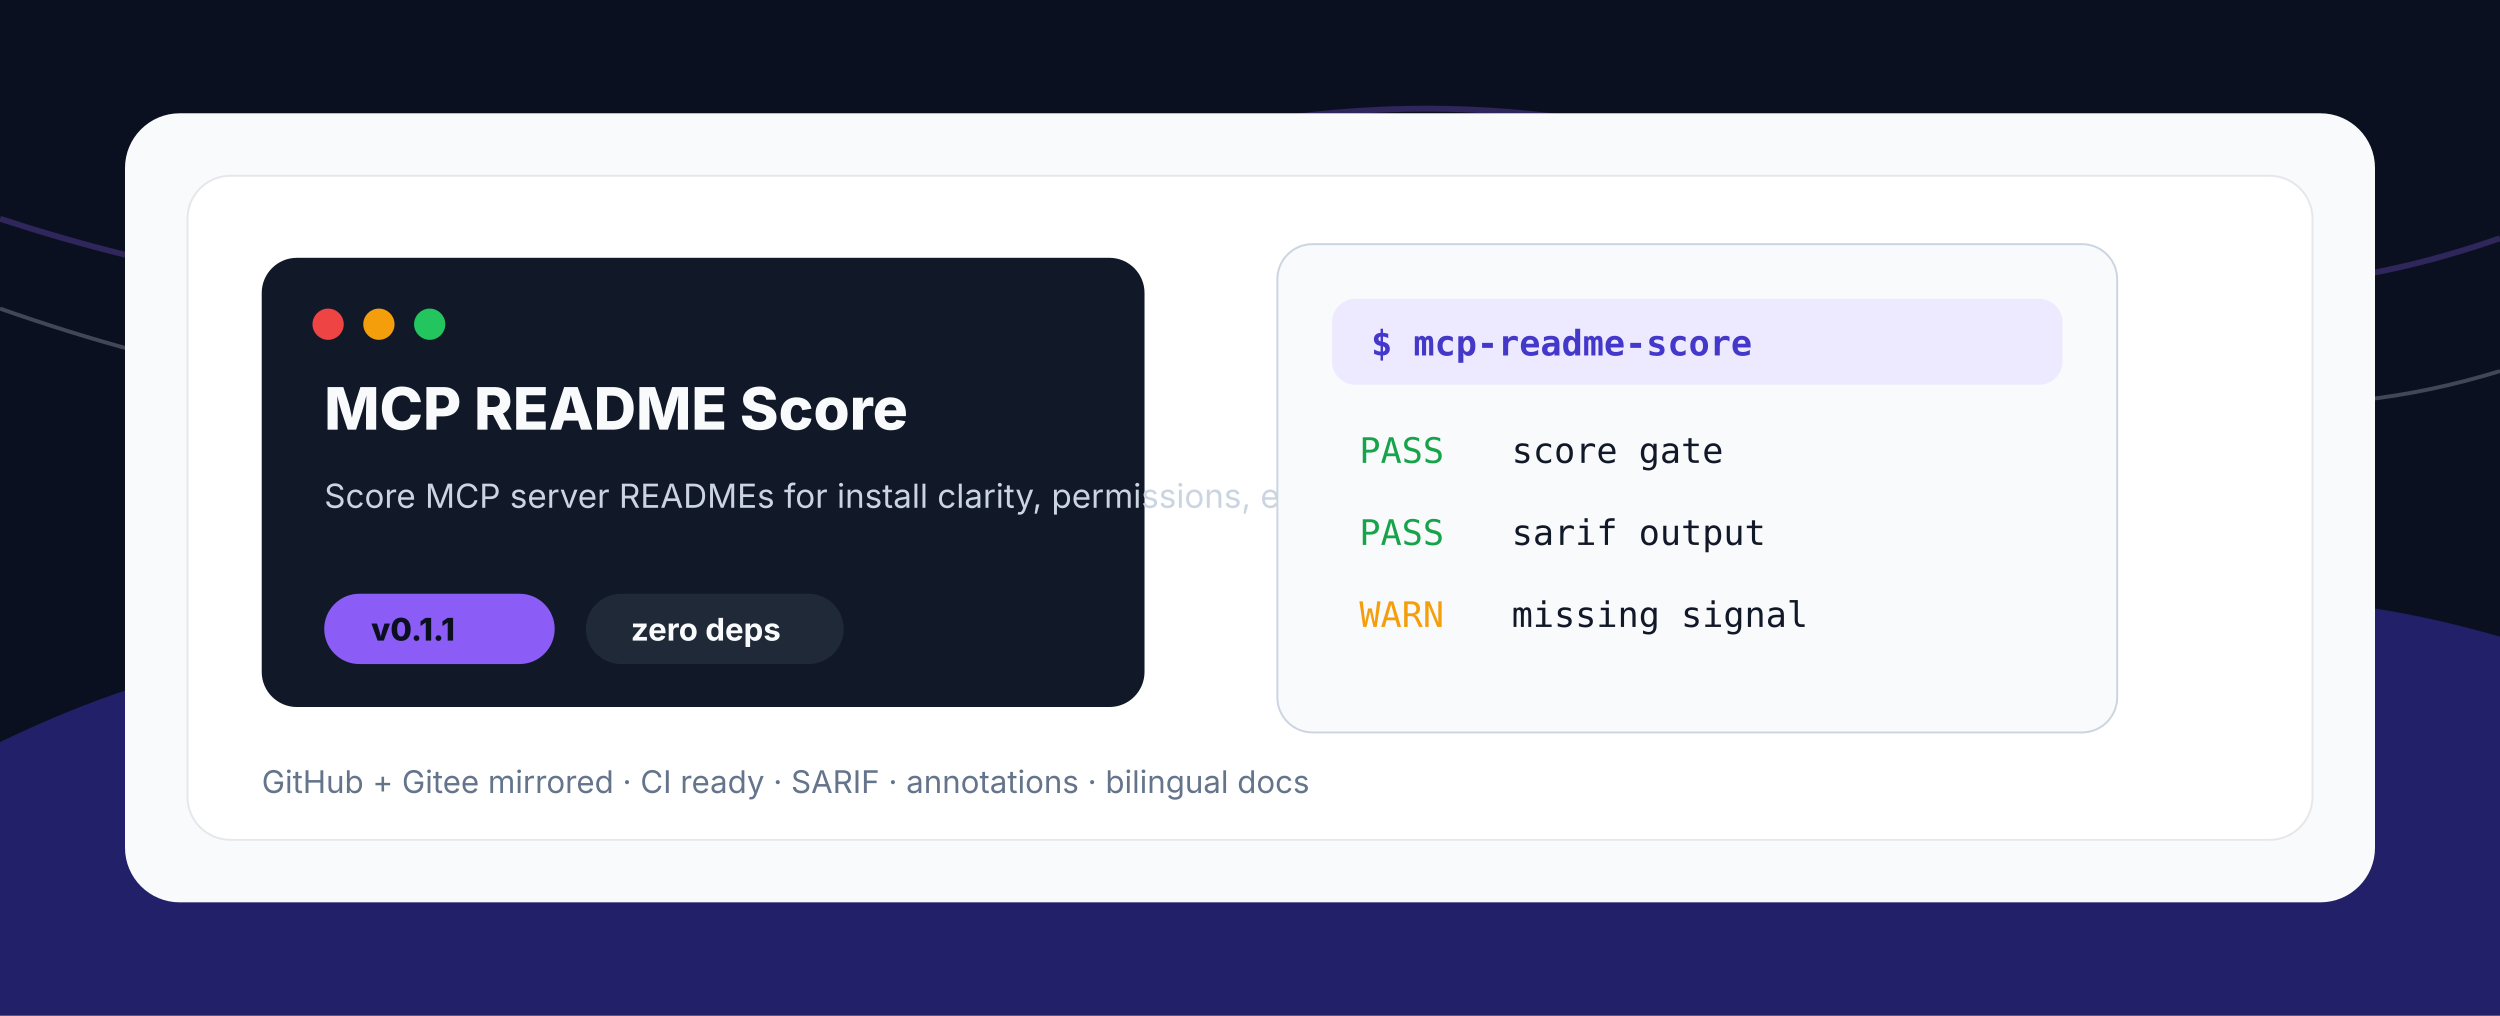
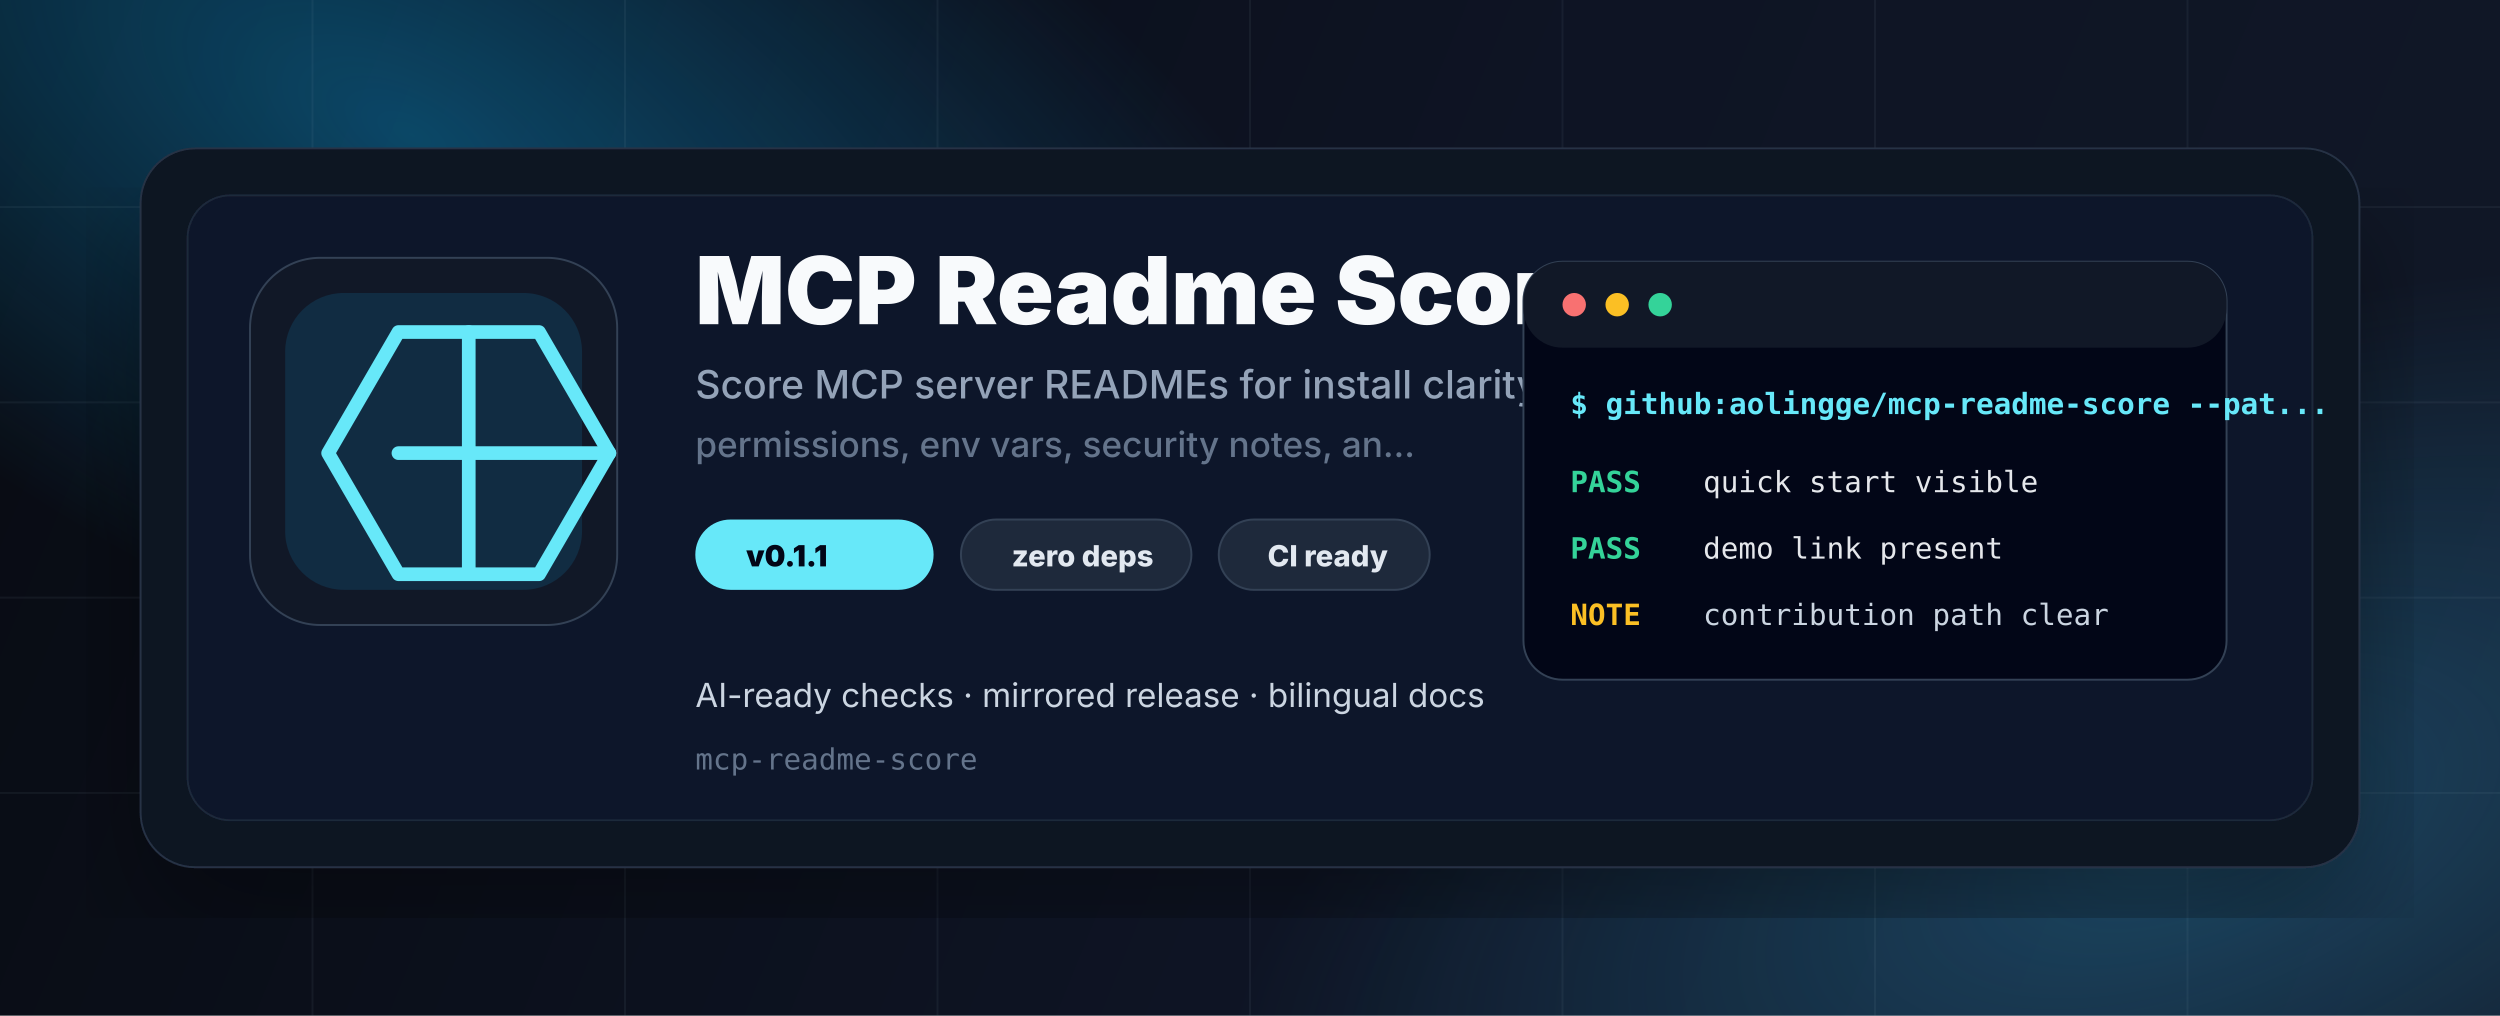
<svg xmlns="http://www.w3.org/2000/svg" width="1280" height="520" viewBox="0 0 1280 520" fill="none">
-   <rect width="1280" height="520" rx="0" fill="#0B1020" />
-   <path d="M0 380C154 305 298 318 440 368C617 431 759 447 924 365C1054 300 1163 292 1280 326V520H0V380Z" fill="#4338CA" opacity=".42" />
-   <path d="M0 112C171 168 323 165 506 99C675 38 809 42 970 107C1086 154 1173 159 1280 122" stroke="#8B5CF6" stroke-width="3" opacity=".28" />
-   <path d="M0 158C188 224 354 224 546 154C699 98 830 99 984 163C1098 211 1185 219 1280 190" stroke="#EDE9FE" stroke-width="2" opacity=".25" />
-   <rect x="64" y="58" width="1152" height="404" rx="28" fill="#F8FAFC" />
-   <rect x="96" y="90" width="1088" height="340" rx="22" fill="#FFFFFF" stroke="#E5E7EB" />
-   <rect x="134" y="132" width="452" height="230" rx="18" fill="#111827" />
-   <circle cx="168" cy="166" r="8" fill="#EF4444" />
-   <circle cx="194" cy="166" r="8" fill="#F59E0B" />
-   <circle cx="220" cy="166" r="8" fill="#22C55E" />
-   <text x="166" y="220" fill="#F8FAFC" font-family="Inter,Segoe UI,Arial,sans-serif" font-size="30" font-weight="800">MCP README Score</text>
-   <text x="166" y="260" fill="#CBD5E1" font-family="Inter,Segoe UI,Arial,sans-serif" font-size="17">Score MCP server READMEs for install clarity, permissions, env vars, security notes, and ...</text>
-   <rect x="166" y="304" width="118" height="36" rx="18" fill="#8B5CF6" />
-   <text x="190" y="328" fill="#0B1020" font-family="Inter,Segoe UI,Arial,sans-serif" font-size="16" font-weight="800">v0.1.1</text>
-   <rect x="300" y="304" width="132" height="36" rx="18" fill="#1F2937" />
-   <text x="323" y="328" fill="#F8FAFC" font-family="Inter,Segoe UI,Arial,sans-serif" font-size="16" font-weight="700">zero deps</text>
-   <g transform="translate(654 125)">
-     <rect width="430" height="250" rx="18" fill="#F8FAFC" stroke="#CBD5E1" />
-     <rect x="28" y="28" width="374" height="44" rx="12" fill="#EDE9FE" />
-     <text x="48" y="57" fill="#4338CA" font-family="JetBrains Mono,Consolas,monospace" font-size="18" font-weight="700">$ mcp-readme-score</text>
-     <text x="42" y="112" fill="#16A34A" font-family="JetBrains Mono,Consolas,monospace" font-size="18">PASS</text>
-     <text x="120" y="112" fill="#111827" font-family="JetBrains Mono,Consolas,monospace" font-size="18">score gate</text>
-     <text x="42" y="154" fill="#16A34A" font-family="JetBrains Mono,Consolas,monospace" font-size="18">PASS</text>
-     <text x="120" y="154" fill="#111827" font-family="JetBrains Mono,Consolas,monospace" font-size="18">sarif output</text>
-     <text x="42" y="196" fill="#F59E0B" font-family="JetBrains Mono,Consolas,monospace" font-size="18">WARN</text>
-     <text x="120" y="196" fill="#111827" font-family="JetBrains Mono,Consolas,monospace" font-size="18">missing signal</text>
+   <defs>
+     <linearGradient id="bg" x1="0" y1="0" x2="1280" y2="520" gradientUnits="userSpaceOnUse">
+       <stop stop-color="#080B12" />
+       <stop offset=".55" stop-color="#0E1424" />
+       <stop offset="1" stop-color="#111827" />
+     </linearGradient>
+     <radialGradient id="glowA" cx="0" cy="0" r="1" gradientUnits="userSpaceOnUse" gradientTransform="translate(210 70) rotate(28) scale(560 260)">
+       <stop stop-color="#0EA5E9" stop-opacity=".38" />
+       <stop offset="1" stop-color="#0EA5E9" stop-opacity="0" />
+     </radialGradient>
+     <radialGradient id="glowB" cx="0" cy="0" r="1" gradientUnits="userSpaceOnUse" gradientTransform="translate(1120 430) rotate(160) scale(520 250)">
+       <stop stop-color="#38BDF8" stop-opacity=".28" />
+       <stop offset="1" stop-color="#38BDF8" stop-opacity="0" />
+     </radialGradient>
+     <filter id="shadow" x="44" y="66" width="1192" height="404" filterUnits="userSpaceOnUse" color-interpolation-filters="sRGB">
+       <feDropShadow dx="0" dy="30" stdDeviation="34" flood-color="#000000" flood-opacity=".38" />
+     </filter>
+   </defs>
+   <rect width="1280" height="520" fill="url(#bg)" />
+   <rect width="1280" height="520" fill="url(#glowA)" />
+   <rect width="1280" height="520" fill="url(#glowB)" />
+   <path d="M0 106h1280M0 206h1280M0 306h1280M0 406h1280M160 0v520M320 0v520M480 0v520M640 0v520M800 0v520M960 0v520M1120 0v520" stroke="#94A3B8" stroke-opacity=".08" />
+   <path d="M94 390C256 298 438 286 610 352C782 418 942 396 1186 260" stroke="#67E8F9" stroke-width="2" stroke-opacity=".22" />
+   <g filter="url(#shadow)">
+     <rect x="72" y="76" width="1136" height="368" rx="28" fill="#0B1220" stroke="#263244" />
+     <rect x="96" y="100" width="1088" height="320" rx="22" fill="#0F172A" stroke="#1E293B" />
  </g>
-   <text x="134" y="406" fill="#64748B" font-family="Inter,Segoe UI,Arial,sans-serif" font-size="16">GitHub + Gitee mirrored · CI ready · SARIF · annotations · bilingual docs</text>
+   <g transform="translate(128 132)">
+     <rect width="188" height="188" rx="36" fill="#111827" stroke="#334155" />
+     <rect x="18" y="18" width="152" height="152" rx="30" fill="#0EA5E9" opacity=".14" />
+     <path d="M76 38h72l36 62-36 62H76l-36-62 36-62Z" stroke="#67E8F9" stroke-width="7" stroke-linecap="round" stroke-linejoin="round" />
+     <path d="M76 100h108M112 38v124" stroke="#67E8F9" stroke-width="7" stroke-linecap="round" stroke-linejoin="round" />
+   </g>
+   <g transform="translate(356 128)">
+     <text x="0" y="38" fill="#F8FAFC" font-family="Inter,Segoe UI,Arial,sans-serif" font-size="48" font-weight="850">MCP Readme Score</text>
+     <text x="0" y="76" fill="#94A3B8" font-family="Inter,Segoe UI,Arial,sans-serif" font-size="20" font-weight="500">Score MCP server READMEs for install clarity,</text>
+     <text x="0" y="106" fill="#64748B" font-family="Inter,Segoe UI,Arial,sans-serif" font-size="18" font-weight="500">permissions, env vars, security notes, an...</text>
+     <g transform="translate(0 138)">
+       <rect width="122" height="36" rx="18" fill="#67E8F9" />
+       <text x="26" y="24" fill="#020617" font-family="Inter,Segoe UI,Arial,sans-serif" font-size="15" font-weight="850">v0.1.1</text>
+       <rect x="136" width="118" height="36" rx="18" fill="#1E293B" stroke="#334155" />
+       <text x="162" y="24" fill="#E2E8F0" font-family="Inter,Segoe UI,Arial,sans-serif" font-size="15" font-weight="760">zero deps</text>
+       <rect x="268" width="108" height="36" rx="18" fill="#1E293B" stroke="#334155" />
+       <text x="293" y="24" fill="#E2E8F0" font-family="Inter,Segoe UI,Arial,sans-serif" font-size="15" font-weight="760">CI ready</text>
+     </g>
+     <text x="0" y="234" fill="#CBD5E1" font-family="Inter,Segoe UI,Arial,sans-serif" font-size="17">AI-ready checks · mirrored release · bilingual docs</text>
+     <text x="0" y="266" fill="#64748B" font-family="JetBrains Mono,Consolas,monospace" font-size="15">mcp-readme-score</text>
+   </g>
+   <g transform="translate(780 134)">
+     <rect width="360" height="214" rx="20" fill="#020617" stroke="#334155" />
+     <rect x="0" y="0" width="360" height="44" rx="20" fill="#111827" />
+     <circle cx="26" cy="22" r="6" fill="#F87171" />
+     <circle cx="48" cy="22" r="6" fill="#FBBF24" />
+     <circle cx="70" cy="22" r="6" fill="#34D399" />
+     <text x="24" y="78" fill="#67E8F9" font-family="JetBrains Mono,Consolas,monospace" font-size="15" font-weight="700">$ github:aolingge/mcp-readme-score --pat...</text>
+     <text x="24" y="118" fill="#34D399" font-family="JetBrains Mono,Consolas,monospace" font-size="15" font-weight="700">PASS</text>
+     <text x="92" y="118" fill="#E5E7EB" font-family="JetBrains Mono,Consolas,monospace" font-size="15">quick start visible</text>
+     <text x="24" y="152" fill="#34D399" font-family="JetBrains Mono,Consolas,monospace" font-size="15" font-weight="700">PASS</text>
+     <text x="92" y="152" fill="#E5E7EB" font-family="JetBrains Mono,Consolas,monospace" font-size="15">demo link present</text>
+     <text x="24" y="186" fill="#FBBF24" font-family="JetBrains Mono,Consolas,monospace" font-size="15" font-weight="700">NOTE</text>
+     <text x="92" y="186" fill="#CBD5E1" font-family="JetBrains Mono,Consolas,monospace" font-size="15">contribution path clear</text>
+   </g>
</svg>
